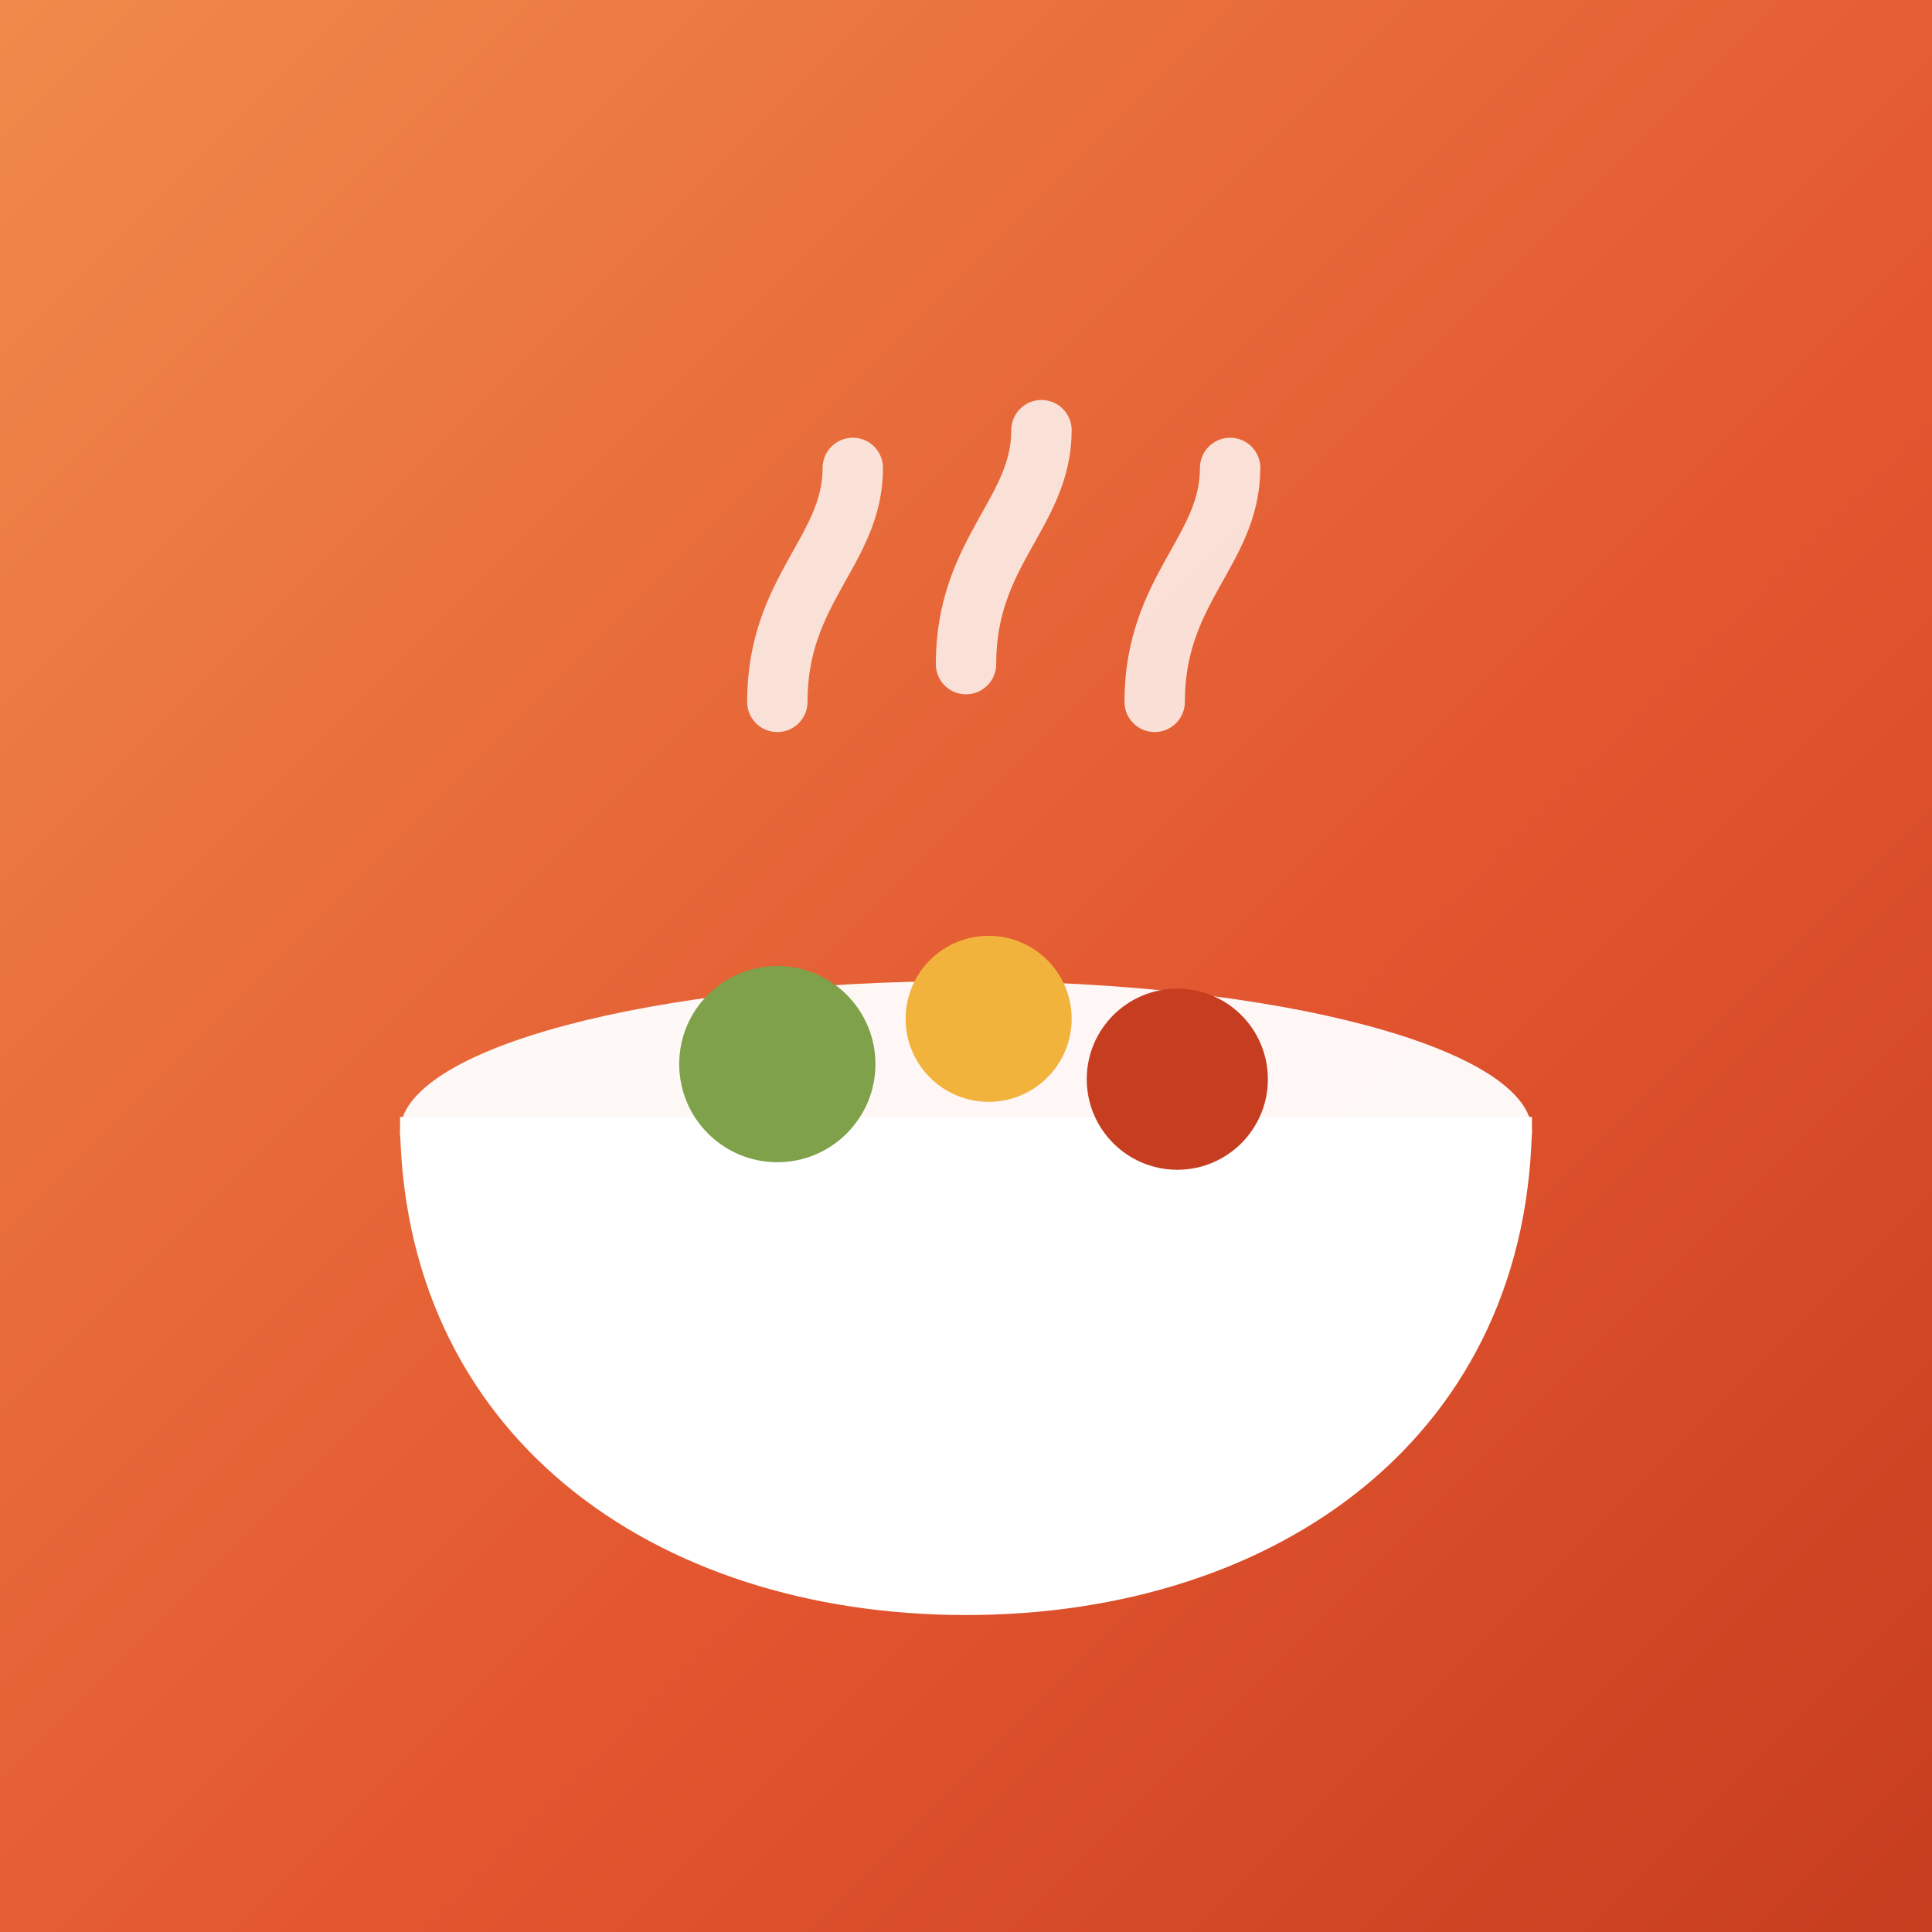
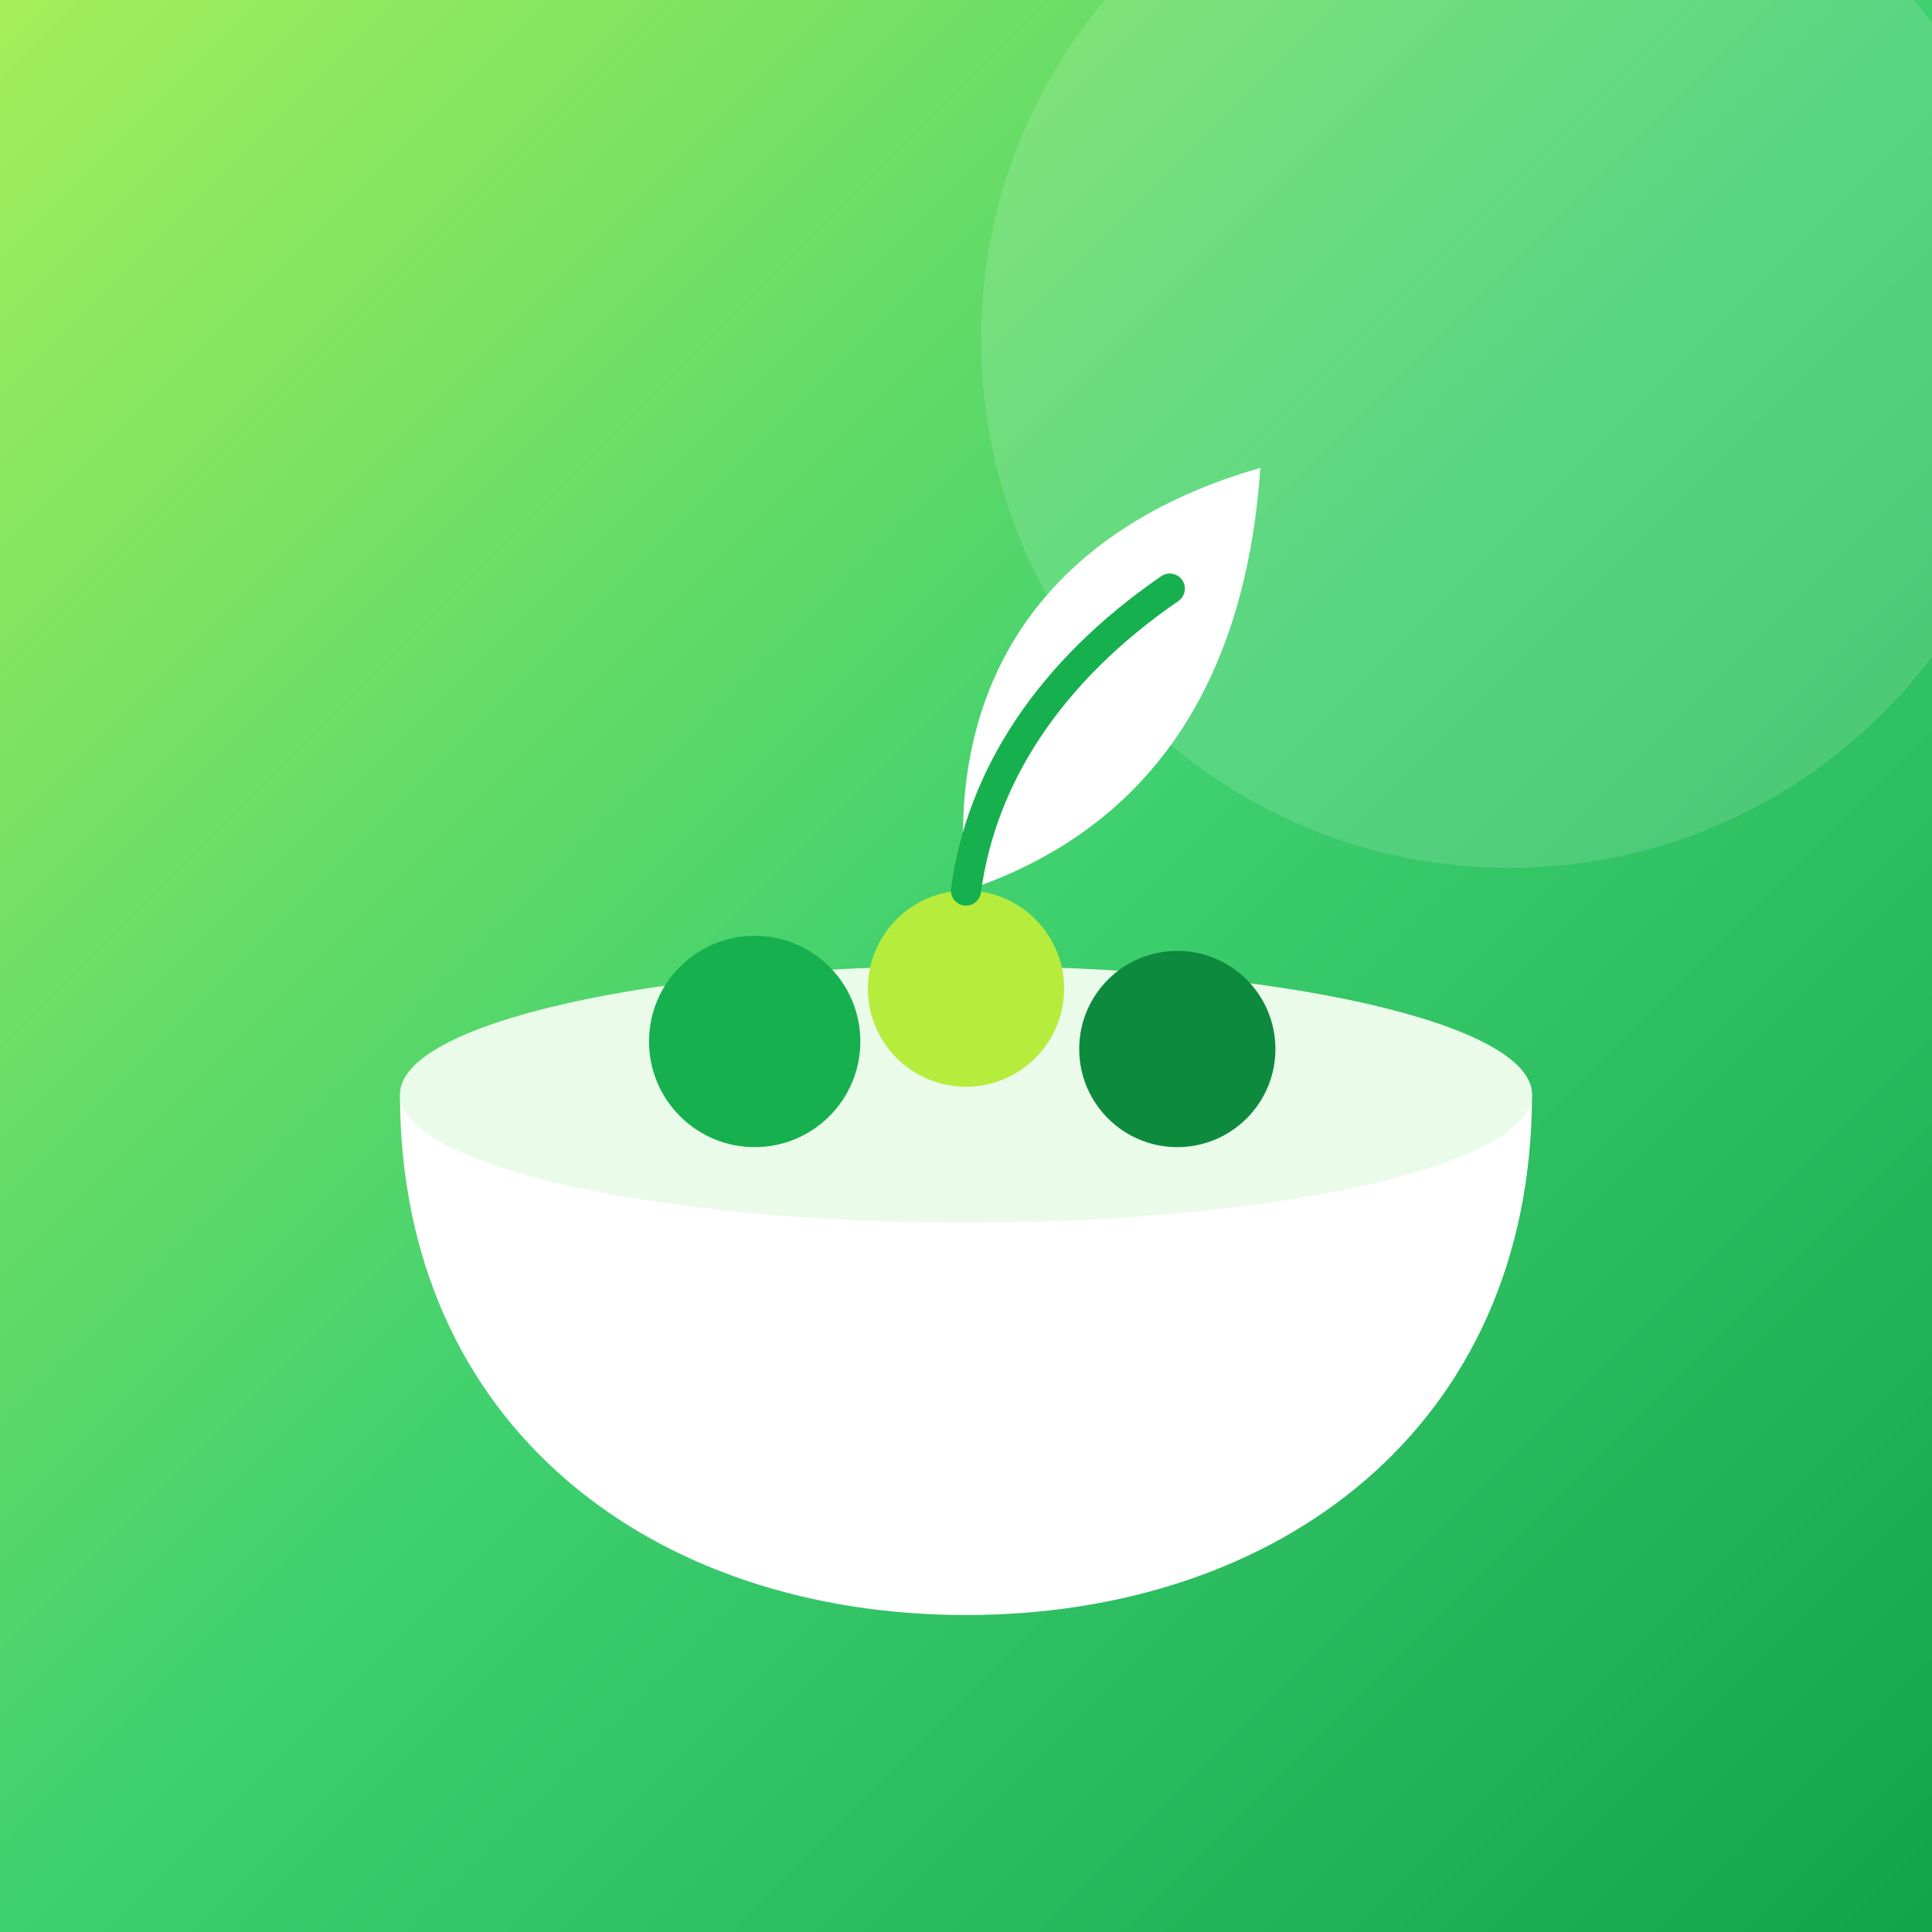
<svg xmlns="http://www.w3.org/2000/svg" viewBox="0 0 512 512">
  <defs>
    <linearGradient id="g" x1="0" y1="0" x2="1" y2="1">
-       <stop offset="0" stop-color="#f08a4b" />
-       <stop offset=".6" stop-color="#e2552f" />
-       <stop offset="1" stop-color="#c63d1f" />
+       <stop offset="0" stop-color="#a5ef5a" />
+       <stop offset=".5" stop-color="#3fd06f" />
+       <stop offset="1" stop-color="#11a44b" />
    </linearGradient>
  </defs>
-   <rect width="512" height="512" rx="0" fill="url(#g)" />
-   <ellipse cx="256" cy="300" rx="150" ry="40" fill="#fff" opacity=".95" />
-   <path d="M106 296c0 84 67 132 150 132s150-48 150-132z" fill="#fff" />
-   <circle cx="206" cy="282" r="26" fill="#7ea14a" />
-   <circle cx="262" cy="270" r="22" fill="#f2b33d" />
-   <circle cx="312" cy="286" r="24" fill="#c63d1f" />
-   <path d="M206 186c0-30 20-40 20-62M256 176c0-30 20-40 20-62M306 186c0-30 20-40 20-62" stroke="#fff" stroke-width="16" stroke-linecap="round" fill="none" opacity=".8" />
+   <rect width="512" height="512" fill="url(#g)" />
+   <circle cx="400" cy="90" r="140" fill="#fff" opacity=".14" />
+   <path d="M106 290c0 88 67 138 150 138s150-50 150-138z" fill="#fff" />
+   <ellipse cx="256" cy="290" rx="150" ry="34" fill="#eafbe9" />
+   <circle cx="200" cy="276" r="28" fill="#16b04f" />
+   <circle cx="256" cy="262" r="26" fill="#b6ec3c" />
+   <circle cx="312" cy="278" r="26" fill="#0d8a3e" />
+   <path d="M256 236c-6-56 22-96 78-112-4 58-30 96-78 112z" fill="#fff" />
+   <path d="M256 236c4-30 22-58 54-80" stroke="#16b04f" stroke-width="8" stroke-linecap="round" fill="none" />
</svg>
